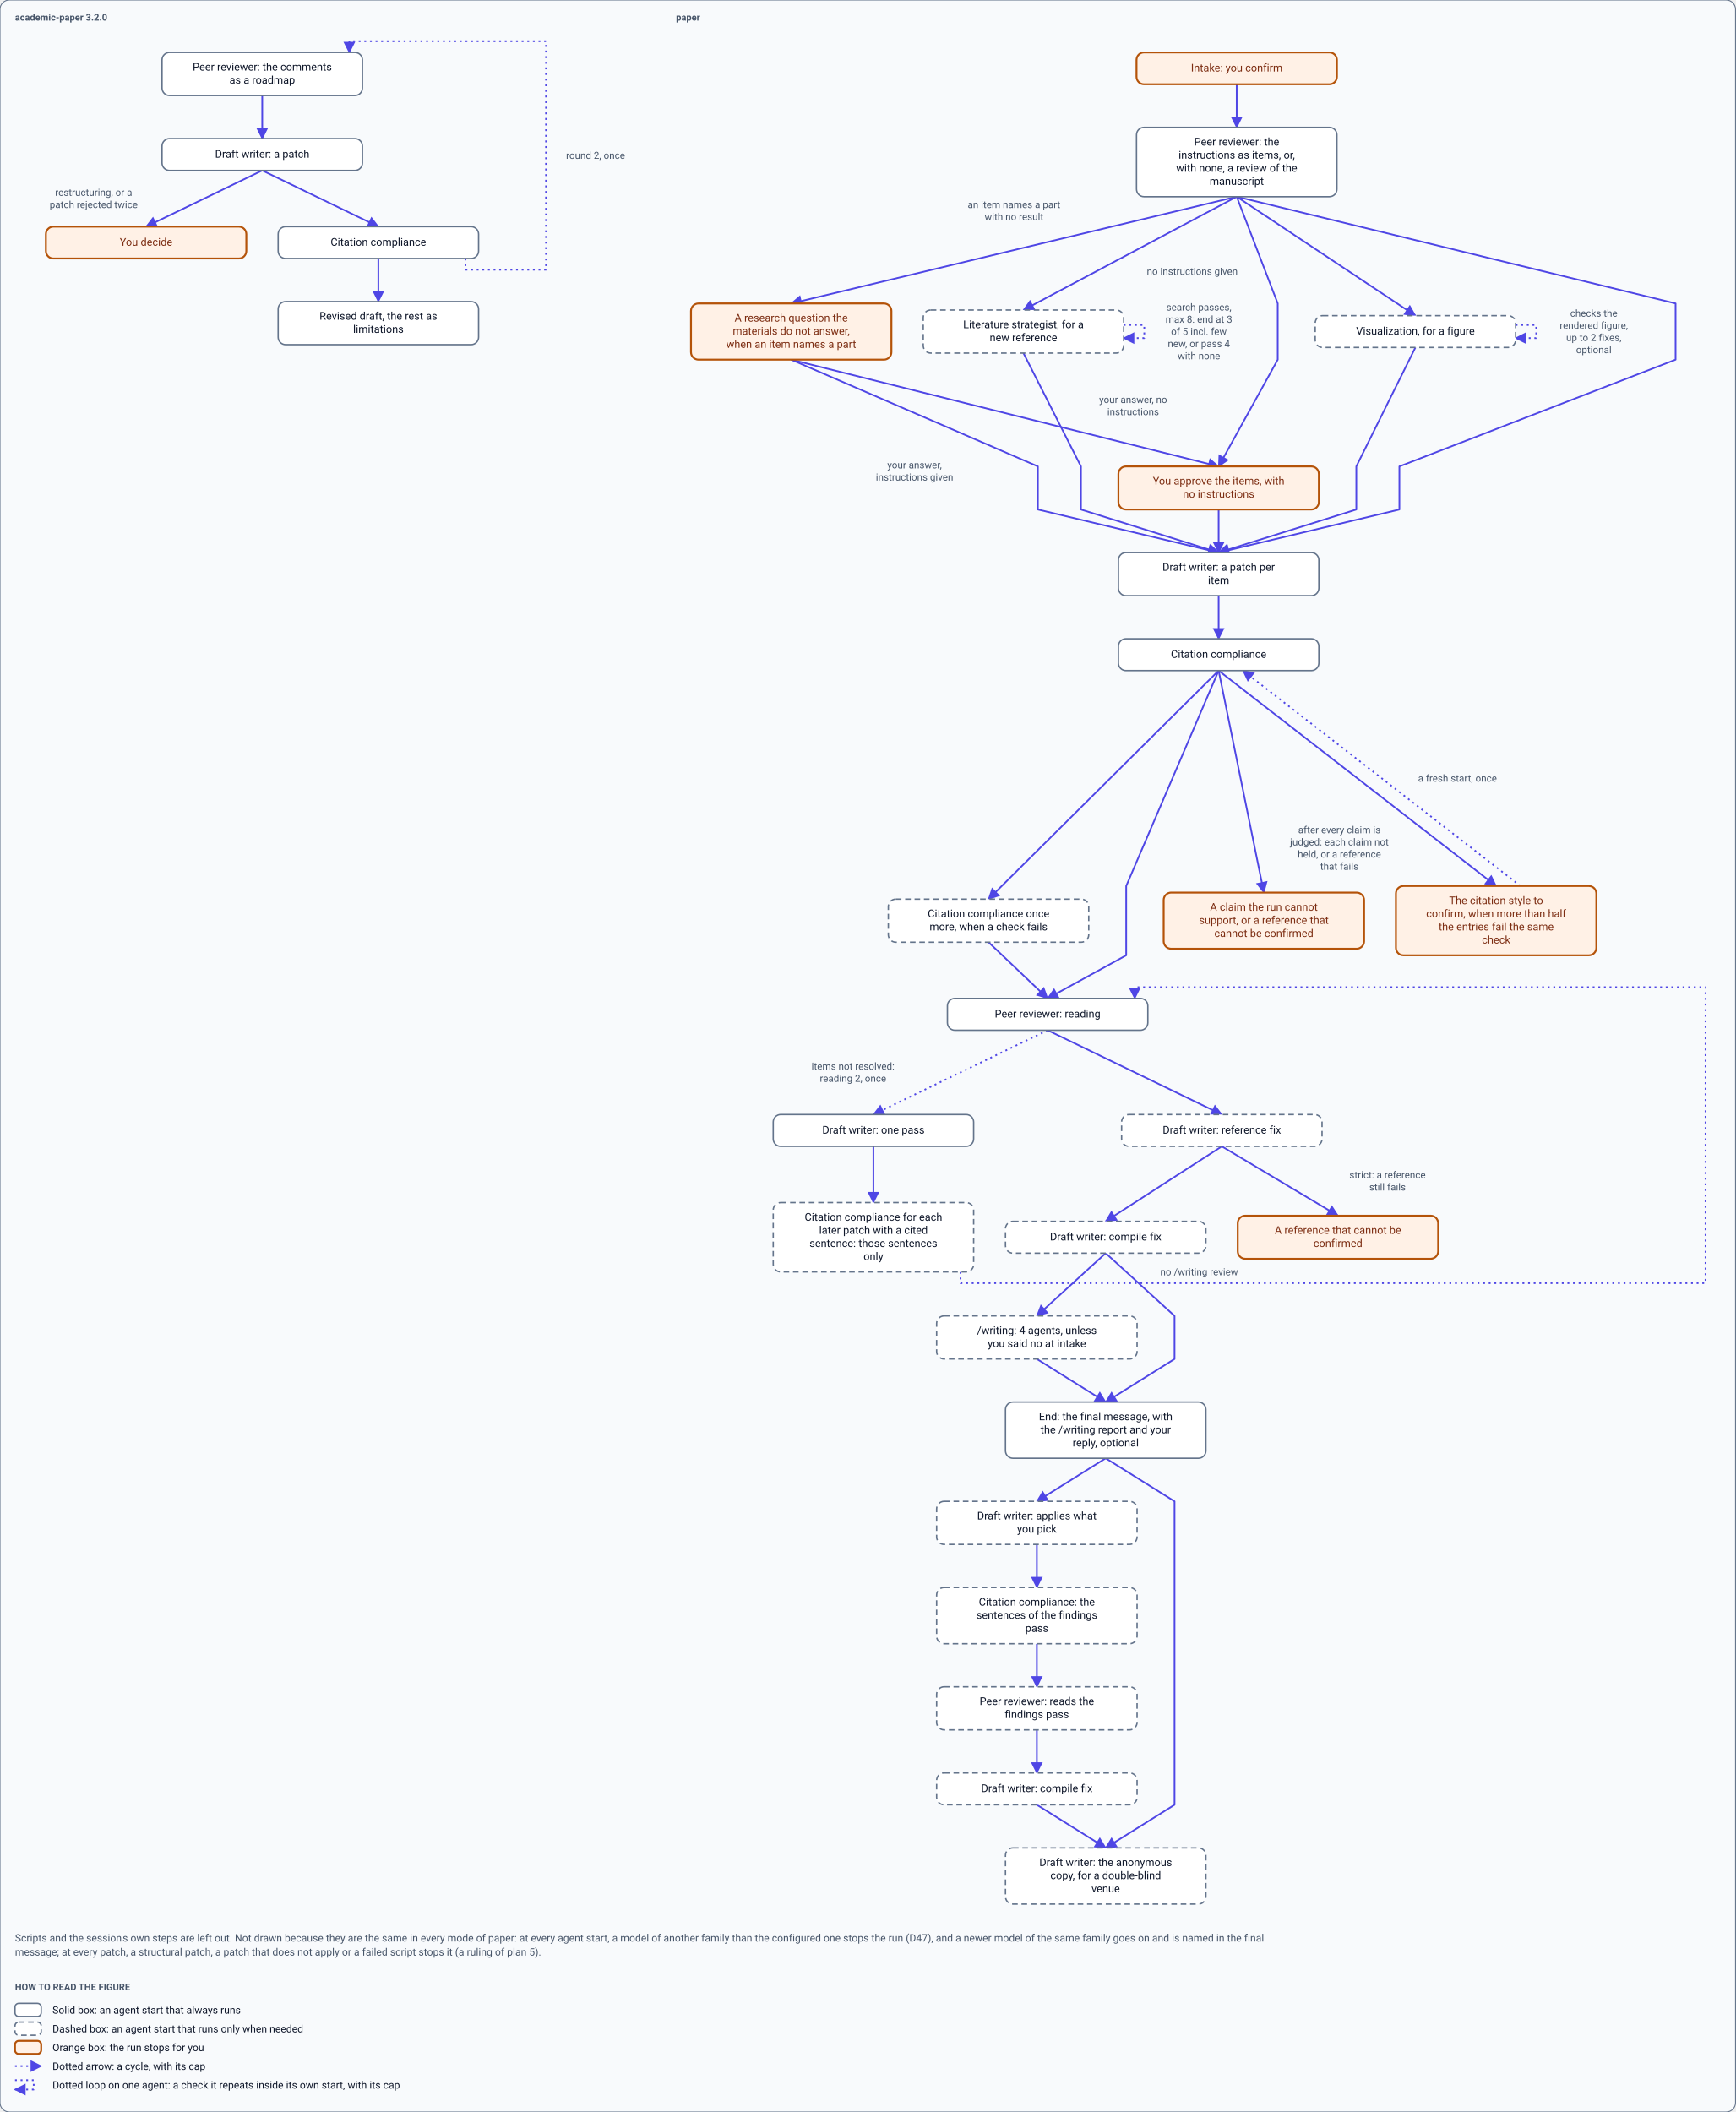
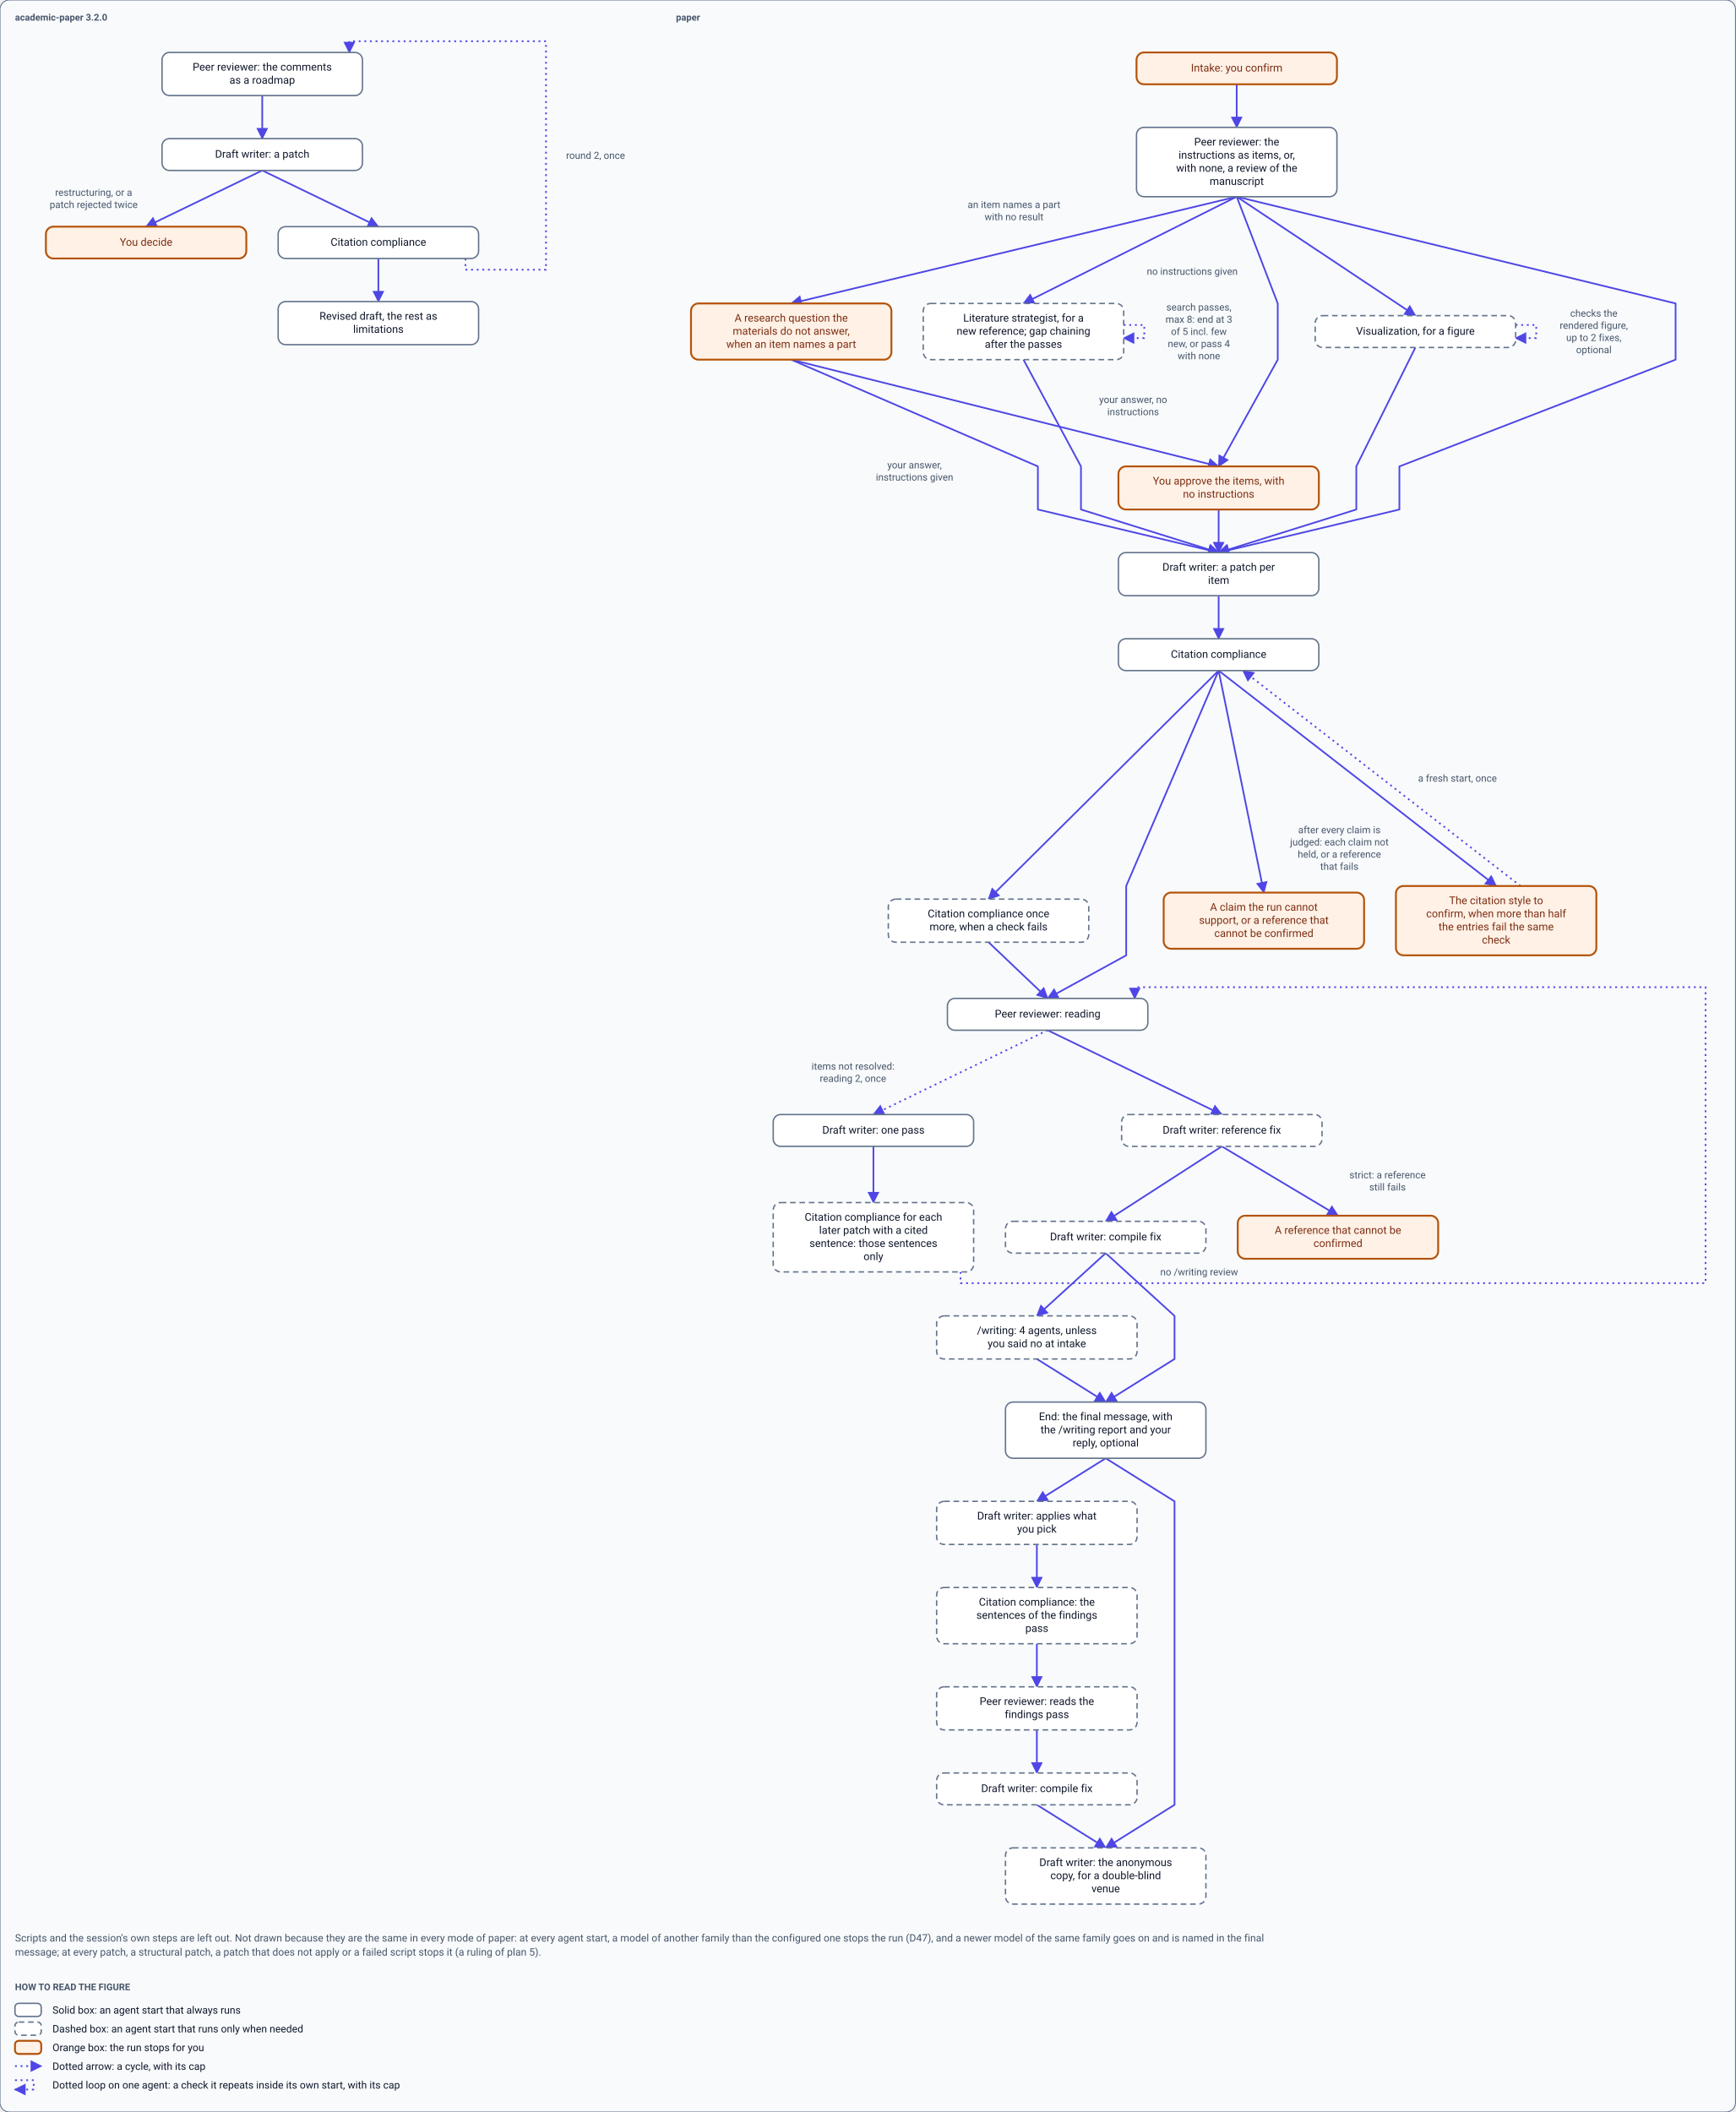
- <svg xmlns="http://www.w3.org/2000/svg" viewBox="0 0 1853.1 2255" width="1853.1" height="2255" role="img" aria-label="The revision mode, simple view. Boxes: academic-paper 3.2.0: Peer reviewer: the comments as a roadmap (agent); Draft writer: a patch (agent); You decide (stop); Citation compliance (agent); Revised draft, the rest as limitations (agent) | paper: Intake: you confirm (stop); Peer reviewer: the instructions as items, or, with none, a review of the manuscript (agent); A research question the materials do not answer, when an item names a part (stop); You approve the items, with no instructions (stop); Literature strategist, for a new reference (agent, only when needed); Visualization, for a figure (agent, only when needed); Draft writer: a patch per item (agent); Citation compliance (agent); Citation compliance once more, when a check fails (agent, only when needed); A claim the run cannot support, or a reference that cannot be confirmed (stop); The citation style to confirm, when more than half the entries fail the same check (stop); Peer reviewer: reading (agent); Draft writer: one pass (agent); Citation compliance for each later patch with a cited sentence: those sentences only (agent, only when needed); Draft writer: reference fix (agent, only when needed); A reference that cannot be confirmed (stop); Draft writer: compile fix (agent, only when needed); /writing: 4 agents, unless you said no at intake (agent, only when needed); End: the final message, with the /writing report and your reply, optional (agent); Draft writer: applies what you pick (agent, only when needed); Citation compliance: the sentences of the findings pass (agent, only when needed); Peer reviewer: reads the findings pass (agent, only when needed); Draft writer: compile fix (agent, only when needed); Draft writer: the anonymous copy, for a double-blind venue (agent, only when needed).">
+ <svg xmlns="http://www.w3.org/2000/svg" viewBox="0 0 1853.1 2255" width="1853.1" height="2255" role="img" aria-label="The revision mode, simple view. Boxes: academic-paper 3.2.0: Peer reviewer: the comments as a roadmap (agent); Draft writer: a patch (agent); You decide (stop); Citation compliance (agent); Revised draft, the rest as limitations (agent) | paper: Intake: you confirm (stop); Peer reviewer: the instructions as items, or, with none, a review of the manuscript (agent); A research question the materials do not answer, when an item names a part (stop); You approve the items, with no instructions (stop); Literature strategist, for a new reference; gap chaining after the passes (agent, only when needed); Visualization, for a figure (agent, only when needed); Draft writer: a patch per item (agent); Citation compliance (agent); Citation compliance once more, when a check fails (agent, only when needed); A claim the run cannot support, or a reference that cannot be confirmed (stop); The citation style to confirm, when more than half the entries fail the same check (stop); Peer reviewer: reading (agent); Draft writer: one pass (agent); Citation compliance for each later patch with a cited sentence: those sentences only (agent, only when needed); Draft writer: reference fix (agent, only when needed); A reference that cannot be confirmed (stop); Draft writer: compile fix (agent, only when needed); /writing: 4 agents, unless you said no at intake (agent, only when needed); End: the final message, with the /writing report and your reply, optional (agent); Draft writer: applies what you pick (agent, only when needed); Citation compliance: the sentences of the findings pass (agent, only when needed); Peer reviewer: reads the findings pass (agent, only when needed); Draft writer: compile fix (agent, only when needed); Draft writer: the anonymous copy, for a double-blind venue (agent, only when needed).">
  <defs>
    <marker id="arrow" viewBox="0 0 10 10" refX="9" refY="5" markerWidth="7" markerHeight="7" orient="auto">
      <path d="M0,0 L10,5 L0,10 z" fill="#4f46e5" />
    </marker>
  </defs>
  <rect x="0" y="0" width="1853.1" height="2255" rx="10" fill="#f8fafc" stroke="#64748b" />
  <text x="16" y="22" font-family="ui-sans-serif, -apple-system, 'Segoe UI', Roboto, Helvetica, Arial, sans-serif" font-size="10" fill="#475569" font-weight="700" text-anchor="start">academic-paper 3.2.0</text>
  <path d="M280,102 L280,148" fill="none" stroke="#4f46e5" stroke-width="1.8" marker-end="url(#arrow)" stroke-linejoin="round" />
  <path d="M280,182 L156,242" fill="none" stroke="#4f46e5" stroke-width="1.8" marker-end="url(#arrow)" stroke-linejoin="round" />
  <path d="M280,182 L404,242" fill="none" stroke="#4f46e5" stroke-width="1.8" marker-end="url(#arrow)" stroke-linejoin="round" />
  <path d="M404,276 L404,322" fill="none" stroke="#4f46e5" stroke-width="1.8" marker-end="url(#arrow)" stroke-linejoin="round" />
  <path d="M497,276 L497,288 L583,288 L583,44 L373,44 L373,56" fill="none" stroke="#4f46e5" stroke-width="1.8" stroke-dasharray="2 4" marker-end="url(#arrow)" stroke-linejoin="round" />
  <rect x="173" y="56" width="214" height="46" rx="8" fill="#ffffff" stroke="#64748b" stroke-width="1.5" />
  <text x="280" y="75.4" font-family="ui-sans-serif, -apple-system, 'Segoe UI', Roboto, Helvetica, Arial, sans-serif" font-size="11.5" fill="#0f172a" font-weight="400" text-anchor="middle">Peer reviewer: the comments</text>
  <text x="280" y="89.4" font-family="ui-sans-serif, -apple-system, 'Segoe UI', Roboto, Helvetica, Arial, sans-serif" font-size="11.5" fill="#0f172a" font-weight="400" text-anchor="middle">as a roadmap</text>
  <rect x="173" y="148" width="214" height="34" rx="8" fill="#ffffff" stroke="#64748b" stroke-width="1.5" />
  <text x="280" y="168.4" font-family="ui-sans-serif, -apple-system, 'Segoe UI', Roboto, Helvetica, Arial, sans-serif" font-size="11.5" fill="#0f172a" font-weight="400" text-anchor="middle">Draft writer: a patch</text>
  <rect x="49" y="242" width="214" height="34" rx="8" fill="#fff1e6" stroke="#b45309" stroke-width="2" />
  <text x="156" y="262.4" font-family="ui-sans-serif, -apple-system, 'Segoe UI', Roboto, Helvetica, Arial, sans-serif" font-size="11.5" fill="#7c2d12" font-weight="400" text-anchor="middle">You decide</text>
  <rect x="297" y="242" width="214" height="34" rx="8" fill="#ffffff" stroke="#64748b" stroke-width="1.5" />
  <text x="404" y="262.4" font-family="ui-sans-serif, -apple-system, 'Segoe UI', Roboto, Helvetica, Arial, sans-serif" font-size="11.5" fill="#0f172a" font-weight="400" text-anchor="middle">Citation compliance</text>
  <rect x="297" y="322" width="214" height="46" rx="8" fill="#ffffff" stroke="#64748b" stroke-width="1.5" />
  <text x="404" y="341.4" font-family="ui-sans-serif, -apple-system, 'Segoe UI', Roboto, Helvetica, Arial, sans-serif" font-size="11.5" fill="#0f172a" font-weight="400" text-anchor="middle">Revised draft, the rest as</text>
  <text x="404" y="355.4" font-family="ui-sans-serif, -apple-system, 'Segoe UI', Roboto, Helvetica, Arial, sans-serif" font-size="11.5" fill="#0f172a" font-weight="400" text-anchor="middle">limitations</text>
  <text x="100" y="209.1" font-family="ui-sans-serif, -apple-system, 'Segoe UI', Roboto, Helvetica, Arial, sans-serif" font-size="10.5" fill="#475569" font-weight="400" text-anchor="middle" stroke="#f8fafc" stroke-width="4" stroke-linejoin="round" paint-order="stroke">restructuring, or a</text>
  <text x="100" y="222.1" font-family="ui-sans-serif, -apple-system, 'Segoe UI', Roboto, Helvetica, Arial, sans-serif" font-size="10.5" fill="#475569" font-weight="400" text-anchor="middle" stroke="#f8fafc" stroke-width="4" stroke-linejoin="round" paint-order="stroke">patch rejected twice</text>
  <text x="635.9" y="169.6" font-family="ui-sans-serif, -apple-system, 'Segoe UI', Roboto, Helvetica, Arial, sans-serif" font-size="10.5" fill="#475569" font-weight="400" text-anchor="middle" stroke="#f8fafc" stroke-width="4" stroke-linejoin="round" paint-order="stroke">round 2, once</text>
  <text x="721.8" y="22" font-family="ui-sans-serif, -apple-system, 'Segoe UI', Roboto, Helvetica, Arial, sans-serif" font-size="10" fill="#475569" font-weight="700" text-anchor="start">paper</text>
  <path d="M1320.5,90 L1320.5,136" fill="none" stroke="#4f46e5" stroke-width="1.8" marker-end="url(#arrow)" stroke-linejoin="round" />
  <path d="M1320.5,210 L1364.3,324 L1364.3,384 L1301.2,498" fill="none" stroke="#4f46e5" stroke-width="1.8" marker-end="url(#arrow)" stroke-linejoin="round" />
  <path d="M1320.5,210 L844.8,324" fill="none" stroke="#4f46e5" stroke-width="1.8" marker-end="url(#arrow)" stroke-linejoin="round" />
  <path d="M844.8,384 L1301.2,498" fill="none" stroke="#4f46e5" stroke-width="1.8" marker-end="url(#arrow)" stroke-linejoin="round" />
  <path d="M844.8,384 L1108.2,498 L1108.2,544 L1301.2,590" fill="none" stroke="#4f46e5" stroke-width="1.8" marker-end="url(#arrow)" stroke-linejoin="round" />
  <path d="M1301.2,544 L1301.2,590" fill="none" stroke="#4f46e5" stroke-width="1.8" marker-end="url(#arrow)" stroke-linejoin="round" />
-   <path d="M1320.5,210 L1092.8,331" fill="none" stroke="#4f46e5" stroke-width="1.8" marker-end="url(#arrow)" stroke-linejoin="round" />
+   <path d="M1320.5,210 L1092.8,324" fill="none" stroke="#4f46e5" stroke-width="1.8" marker-end="url(#arrow)" stroke-linejoin="round" />
  <path d="M1320.5,210 L1511.3,337" fill="none" stroke="#4f46e5" stroke-width="1.8" marker-end="url(#arrow)" stroke-linejoin="round" />
  <path d="M1320.5,210 L1789.1,324 L1789.1,384 L1494.2,498 L1494.2,544 L1301.2,590" fill="none" stroke="#4f46e5" stroke-width="1.8" marker-end="url(#arrow)" stroke-linejoin="round" />
-   <path d="M1092.8,377 L1154.2,498 L1154.2,544 L1301.2,590" fill="none" stroke="#4f46e5" stroke-width="1.8" marker-end="url(#arrow)" stroke-linejoin="round" />
+   <path d="M1092.8,384 L1154.2,498 L1154.2,544 L1301.2,590" fill="none" stroke="#4f46e5" stroke-width="1.8" marker-end="url(#arrow)" stroke-linejoin="round" />
  <path d="M1511.3,371 L1448.2,498 L1448.2,544 L1301.2,590" fill="none" stroke="#4f46e5" stroke-width="1.8" marker-end="url(#arrow)" stroke-linejoin="round" />
  <path d="M1301.2,636 L1301.2,682" fill="none" stroke="#4f46e5" stroke-width="1.8" marker-end="url(#arrow)" stroke-linejoin="round" />
  <path d="M1301.2,716 L1349.5,953" fill="none" stroke="#4f46e5" stroke-width="1.8" marker-end="url(#arrow)" stroke-linejoin="round" />
  <path d="M1301.2,716 L1597.5,946" fill="none" stroke="#4f46e5" stroke-width="1.8" marker-end="url(#arrow)" stroke-linejoin="round" />
  <path d="M1301.2,716 L1055.5,960" fill="none" stroke="#4f46e5" stroke-width="1.8" marker-end="url(#arrow)" stroke-linejoin="round" />
  <path d="M1301.2,716 L1202.5,946 L1202.5,1020 L1118.6,1066" fill="none" stroke="#4f46e5" stroke-width="1.8" marker-end="url(#arrow)" stroke-linejoin="round" />
  <path d="M1055.5,1006 L1118.6,1066" fill="none" stroke="#4f46e5" stroke-width="1.8" marker-end="url(#arrow)" stroke-linejoin="round" />
  <path d="M1118.6,1100 L932.6,1190" fill="none" stroke="#4f46e5" stroke-width="1.8" stroke-dasharray="2 4" marker-end="url(#arrow)" stroke-linejoin="round" />
  <path d="M932.6,1224 L932.6,1284" fill="none" stroke="#4f46e5" stroke-width="1.8" marker-end="url(#arrow)" stroke-linejoin="round" />
  <path d="M1118.6,1100 L1304.6,1190" fill="none" stroke="#4f46e5" stroke-width="1.8" marker-end="url(#arrow)" stroke-linejoin="round" />
  <path d="M1304.6,1224 L1428.6,1298" fill="none" stroke="#4f46e5" stroke-width="1.8" marker-end="url(#arrow)" stroke-linejoin="round" />
  <path d="M1304.6,1224 L1180.6,1304" fill="none" stroke="#4f46e5" stroke-width="1.8" marker-end="url(#arrow)" stroke-linejoin="round" />
  <path d="M1180.6,1338 L1107.1,1405" fill="none" stroke="#4f46e5" stroke-width="1.8" marker-end="url(#arrow)" stroke-linejoin="round" />
  <path d="M1107.1,1451 L1180.6,1497" fill="none" stroke="#4f46e5" stroke-width="1.8" marker-end="url(#arrow)" stroke-linejoin="round" />
  <path d="M1180.6,1338 L1254.1,1405 L1254.1,1451 L1180.6,1497" fill="none" stroke="#4f46e5" stroke-width="1.8" marker-end="url(#arrow)" stroke-linejoin="round" />
  <path d="M1180.6,1557 L1107.1,1603" fill="none" stroke="#4f46e5" stroke-width="1.8" marker-end="url(#arrow)" stroke-linejoin="round" />
  <path d="M1107.1,1649 L1107.1,1695" fill="none" stroke="#4f46e5" stroke-width="1.8" marker-end="url(#arrow)" stroke-linejoin="round" />
  <path d="M1107.1,1755 L1107.1,1801" fill="none" stroke="#4f46e5" stroke-width="1.8" marker-end="url(#arrow)" stroke-linejoin="round" />
  <path d="M1107.1,1847 L1107.1,1893" fill="none" stroke="#4f46e5" stroke-width="1.8" marker-end="url(#arrow)" stroke-linejoin="round" />
  <path d="M1180.6,1557 L1254.1,1603 L1254.1,1649 L1254.1,1695 L1254.1,1755 L1254.1,1801 L1254.1,1847 L1254.1,1893 L1254.1,1927 L1180.6,1973" fill="none" stroke="#4f46e5" stroke-width="1.8" marker-end="url(#arrow)" stroke-linejoin="round" />
  <path d="M1107.1,1927 L1180.6,1973" fill="none" stroke="#4f46e5" stroke-width="1.8" marker-end="url(#arrow)" stroke-linejoin="round" />
  <path d="M1623.5,946 L1327.2,716" fill="none" stroke="#4f46e5" stroke-width="1.8" stroke-dasharray="2 4" marker-end="url(#arrow)" stroke-linejoin="round" />
  <path d="M1025.6,1358 L1025.6,1370 L1821.1,1370 L1821.1,1054 L1211.6,1054 L1211.6,1066" fill="none" stroke="#4f46e5" stroke-width="1.8" stroke-dasharray="2 4" marker-end="url(#arrow)" stroke-linejoin="round" />
  <path d="M1199.8,347 L1221.8,347 L1221.8,361 L1199.8,361" fill="none" stroke="#4f46e5" stroke-width="1.8" stroke-dasharray="2 4" marker-end="url(#arrow)" stroke-linejoin="round" />
  <path d="M1618.3,347 L1640.3,347 L1640.3,361 L1618.3,361" fill="none" stroke="#4f46e5" stroke-width="1.8" stroke-dasharray="2 4" marker-end="url(#arrow)" stroke-linejoin="round" />
  <rect x="1213.5" y="56" width="214" height="34" rx="8" fill="#fff1e6" stroke="#b45309" stroke-width="2" />
  <text x="1320.5" y="76.4" font-family="ui-sans-serif, -apple-system, 'Segoe UI', Roboto, Helvetica, Arial, sans-serif" font-size="11.5" fill="#7c2d12" font-weight="400" text-anchor="middle">Intake: you confirm</text>
  <rect x="1213.5" y="136" width="214" height="74" rx="8" fill="#ffffff" stroke="#64748b" stroke-width="1.5" />
  <text x="1320.5" y="155.4" font-family="ui-sans-serif, -apple-system, 'Segoe UI', Roboto, Helvetica, Arial, sans-serif" font-size="11.5" fill="#0f172a" font-weight="400" text-anchor="middle">Peer reviewer: the</text>
  <text x="1320.5" y="169.4" font-family="ui-sans-serif, -apple-system, 'Segoe UI', Roboto, Helvetica, Arial, sans-serif" font-size="11.5" fill="#0f172a" font-weight="400" text-anchor="middle">instructions as items, or,</text>
  <text x="1320.5" y="183.4" font-family="ui-sans-serif, -apple-system, 'Segoe UI', Roboto, Helvetica, Arial, sans-serif" font-size="11.5" fill="#0f172a" font-weight="400" text-anchor="middle">with none, a review of the</text>
  <text x="1320.5" y="197.4" font-family="ui-sans-serif, -apple-system, 'Segoe UI', Roboto, Helvetica, Arial, sans-serif" font-size="11.5" fill="#0f172a" font-weight="400" text-anchor="middle">manuscript</text>
  <rect x="737.8" y="324" width="214" height="60" rx="8" fill="#fff1e6" stroke="#b45309" stroke-width="2" />
  <text x="844.8" y="343.4" font-family="ui-sans-serif, -apple-system, 'Segoe UI', Roboto, Helvetica, Arial, sans-serif" font-size="11.5" fill="#7c2d12" font-weight="400" text-anchor="middle">A research question the</text>
  <text x="844.8" y="357.4" font-family="ui-sans-serif, -apple-system, 'Segoe UI', Roboto, Helvetica, Arial, sans-serif" font-size="11.5" fill="#7c2d12" font-weight="400" text-anchor="middle">materials do not answer,</text>
  <text x="844.8" y="371.4" font-family="ui-sans-serif, -apple-system, 'Segoe UI', Roboto, Helvetica, Arial, sans-serif" font-size="11.5" fill="#7c2d12" font-weight="400" text-anchor="middle">when an item names a part</text>
  <rect x="1194.2" y="498" width="214" height="46" rx="8" fill="#fff1e6" stroke="#b45309" stroke-width="2" />
  <text x="1301.2" y="517.4" font-family="ui-sans-serif, -apple-system, 'Segoe UI', Roboto, Helvetica, Arial, sans-serif" font-size="11.5" fill="#7c2d12" font-weight="400" text-anchor="middle">You approve the items, with</text>
  <text x="1301.2" y="531.4" font-family="ui-sans-serif, -apple-system, 'Segoe UI', Roboto, Helvetica, Arial, sans-serif" font-size="11.5" fill="#7c2d12" font-weight="400" text-anchor="middle">no instructions</text>
-   <rect x="985.8" y="331" width="214" height="46" rx="8" fill="#ffffff" stroke="#64748b" stroke-width="1.5" stroke-dasharray="6 4" />
-   <text x="1092.8" y="350.4" font-family="ui-sans-serif, -apple-system, 'Segoe UI', Roboto, Helvetica, Arial, sans-serif" font-size="11.5" fill="#0f172a" font-weight="400" text-anchor="middle">Literature strategist, for a</text>
-   <text x="1092.8" y="364.4" font-family="ui-sans-serif, -apple-system, 'Segoe UI', Roboto, Helvetica, Arial, sans-serif" font-size="11.5" fill="#0f172a" font-weight="400" text-anchor="middle">new reference</text>
+   <rect x="985.8" y="324" width="214" height="60" rx="8" fill="#ffffff" stroke="#64748b" stroke-width="1.5" stroke-dasharray="6 4" />
+   <text x="1092.8" y="343.4" font-family="ui-sans-serif, -apple-system, 'Segoe UI', Roboto, Helvetica, Arial, sans-serif" font-size="11.5" fill="#0f172a" font-weight="400" text-anchor="middle">Literature strategist, for a</text>
+   <text x="1092.8" y="357.4" font-family="ui-sans-serif, -apple-system, 'Segoe UI', Roboto, Helvetica, Arial, sans-serif" font-size="11.5" fill="#0f172a" font-weight="400" text-anchor="middle">new reference; gap chaining</text>
+   <text x="1092.8" y="371.4" font-family="ui-sans-serif, -apple-system, 'Segoe UI', Roboto, Helvetica, Arial, sans-serif" font-size="11.5" fill="#0f172a" font-weight="400" text-anchor="middle">after the passes</text>
  <rect x="1404.3" y="337" width="214" height="34" rx="8" fill="#ffffff" stroke="#64748b" stroke-width="1.5" stroke-dasharray="6 4" />
  <text x="1511.3" y="357.4" font-family="ui-sans-serif, -apple-system, 'Segoe UI', Roboto, Helvetica, Arial, sans-serif" font-size="11.5" fill="#0f172a" font-weight="400" text-anchor="middle">Visualization, for a figure</text>
  <rect x="1194.2" y="590" width="214" height="46" rx="8" fill="#ffffff" stroke="#64748b" stroke-width="1.5" />
  <text x="1301.2" y="609.4" font-family="ui-sans-serif, -apple-system, 'Segoe UI', Roboto, Helvetica, Arial, sans-serif" font-size="11.5" fill="#0f172a" font-weight="400" text-anchor="middle">Draft writer: a patch per</text>
  <text x="1301.2" y="623.4" font-family="ui-sans-serif, -apple-system, 'Segoe UI', Roboto, Helvetica, Arial, sans-serif" font-size="11.5" fill="#0f172a" font-weight="400" text-anchor="middle">item</text>
  <rect x="1194.2" y="682" width="214" height="34" rx="8" fill="#ffffff" stroke="#64748b" stroke-width="1.5" />
  <text x="1301.2" y="702.4" font-family="ui-sans-serif, -apple-system, 'Segoe UI', Roboto, Helvetica, Arial, sans-serif" font-size="11.5" fill="#0f172a" font-weight="400" text-anchor="middle">Citation compliance</text>
  <rect x="948.5" y="960" width="214" height="46" rx="8" fill="#ffffff" stroke="#64748b" stroke-width="1.5" stroke-dasharray="6 4" />
  <text x="1055.5" y="979.4" font-family="ui-sans-serif, -apple-system, 'Segoe UI', Roboto, Helvetica, Arial, sans-serif" font-size="11.5" fill="#0f172a" font-weight="400" text-anchor="middle">Citation compliance once</text>
  <text x="1055.5" y="993.4" font-family="ui-sans-serif, -apple-system, 'Segoe UI', Roboto, Helvetica, Arial, sans-serif" font-size="11.5" fill="#0f172a" font-weight="400" text-anchor="middle">more, when a check fails</text>
  <rect x="1242.5" y="953" width="214" height="60" rx="8" fill="#fff1e6" stroke="#b45309" stroke-width="2" />
  <text x="1349.5" y="972.4" font-family="ui-sans-serif, -apple-system, 'Segoe UI', Roboto, Helvetica, Arial, sans-serif" font-size="11.5" fill="#7c2d12" font-weight="400" text-anchor="middle">A claim the run cannot</text>
  <text x="1349.5" y="986.4" font-family="ui-sans-serif, -apple-system, 'Segoe UI', Roboto, Helvetica, Arial, sans-serif" font-size="11.5" fill="#7c2d12" font-weight="400" text-anchor="middle">support, or a reference that</text>
  <text x="1349.5" y="1000.4" font-family="ui-sans-serif, -apple-system, 'Segoe UI', Roboto, Helvetica, Arial, sans-serif" font-size="11.5" fill="#7c2d12" font-weight="400" text-anchor="middle">cannot be confirmed</text>
  <rect x="1490.5" y="946" width="214" height="74" rx="8" fill="#fff1e6" stroke="#b45309" stroke-width="2" />
  <text x="1597.5" y="965.4" font-family="ui-sans-serif, -apple-system, 'Segoe UI', Roboto, Helvetica, Arial, sans-serif" font-size="11.5" fill="#7c2d12" font-weight="400" text-anchor="middle">The citation style to</text>
  <text x="1597.5" y="979.4" font-family="ui-sans-serif, -apple-system, 'Segoe UI', Roboto, Helvetica, Arial, sans-serif" font-size="11.5" fill="#7c2d12" font-weight="400" text-anchor="middle">confirm, when more than half</text>
  <text x="1597.5" y="993.4" font-family="ui-sans-serif, -apple-system, 'Segoe UI', Roboto, Helvetica, Arial, sans-serif" font-size="11.5" fill="#7c2d12" font-weight="400" text-anchor="middle">the entries fail the same</text>
  <text x="1597.5" y="1007.4" font-family="ui-sans-serif, -apple-system, 'Segoe UI', Roboto, Helvetica, Arial, sans-serif" font-size="11.5" fill="#7c2d12" font-weight="400" text-anchor="middle">check</text>
  <rect x="1011.6" y="1066" width="214" height="34" rx="8" fill="#ffffff" stroke="#64748b" stroke-width="1.5" />
  <text x="1118.6" y="1086.4" font-family="ui-sans-serif, -apple-system, 'Segoe UI', Roboto, Helvetica, Arial, sans-serif" font-size="11.5" fill="#0f172a" font-weight="400" text-anchor="middle">Peer reviewer: reading</text>
  <rect x="825.6" y="1190" width="214" height="34" rx="8" fill="#ffffff" stroke="#64748b" stroke-width="1.5" />
  <text x="932.6" y="1210.4" font-family="ui-sans-serif, -apple-system, 'Segoe UI', Roboto, Helvetica, Arial, sans-serif" font-size="11.5" fill="#0f172a" font-weight="400" text-anchor="middle">Draft writer: one pass</text>
  <rect x="825.6" y="1284" width="214" height="74" rx="8" fill="#ffffff" stroke="#64748b" stroke-width="1.5" stroke-dasharray="6 4" />
  <text x="932.6" y="1303.4" font-family="ui-sans-serif, -apple-system, 'Segoe UI', Roboto, Helvetica, Arial, sans-serif" font-size="11.5" fill="#0f172a" font-weight="400" text-anchor="middle">Citation compliance for each</text>
  <text x="932.6" y="1317.4" font-family="ui-sans-serif, -apple-system, 'Segoe UI', Roboto, Helvetica, Arial, sans-serif" font-size="11.5" fill="#0f172a" font-weight="400" text-anchor="middle">later patch with a cited</text>
  <text x="932.6" y="1331.4" font-family="ui-sans-serif, -apple-system, 'Segoe UI', Roboto, Helvetica, Arial, sans-serif" font-size="11.5" fill="#0f172a" font-weight="400" text-anchor="middle">sentence: those sentences</text>
  <text x="932.6" y="1345.4" font-family="ui-sans-serif, -apple-system, 'Segoe UI', Roboto, Helvetica, Arial, sans-serif" font-size="11.5" fill="#0f172a" font-weight="400" text-anchor="middle">only</text>
  <rect x="1197.6" y="1190" width="214" height="34" rx="8" fill="#ffffff" stroke="#64748b" stroke-width="1.5" stroke-dasharray="6 4" />
  <text x="1304.6" y="1210.4" font-family="ui-sans-serif, -apple-system, 'Segoe UI', Roboto, Helvetica, Arial, sans-serif" font-size="11.5" fill="#0f172a" font-weight="400" text-anchor="middle">Draft writer: reference fix</text>
  <rect x="1321.6" y="1298" width="214" height="46" rx="8" fill="#fff1e6" stroke="#b45309" stroke-width="2" />
  <text x="1428.6" y="1317.4" font-family="ui-sans-serif, -apple-system, 'Segoe UI', Roboto, Helvetica, Arial, sans-serif" font-size="11.5" fill="#7c2d12" font-weight="400" text-anchor="middle">A reference that cannot be</text>
  <text x="1428.6" y="1331.4" font-family="ui-sans-serif, -apple-system, 'Segoe UI', Roboto, Helvetica, Arial, sans-serif" font-size="11.5" fill="#7c2d12" font-weight="400" text-anchor="middle">confirmed</text>
  <rect x="1073.6" y="1304" width="214" height="34" rx="8" fill="#ffffff" stroke="#64748b" stroke-width="1.5" stroke-dasharray="6 4" />
  <text x="1180.6" y="1324.4" font-family="ui-sans-serif, -apple-system, 'Segoe UI', Roboto, Helvetica, Arial, sans-serif" font-size="11.5" fill="#0f172a" font-weight="400" text-anchor="middle">Draft writer: compile fix</text>
  <rect x="1000.1" y="1405" width="214" height="46" rx="8" fill="#ffffff" stroke="#64748b" stroke-width="1.5" stroke-dasharray="6 4" />
  <text x="1107.1" y="1424.4" font-family="ui-sans-serif, -apple-system, 'Segoe UI', Roboto, Helvetica, Arial, sans-serif" font-size="11.5" fill="#0f172a" font-weight="400" text-anchor="middle">/writing: 4 agents, unless</text>
  <text x="1107.1" y="1438.4" font-family="ui-sans-serif, -apple-system, 'Segoe UI', Roboto, Helvetica, Arial, sans-serif" font-size="11.5" fill="#0f172a" font-weight="400" text-anchor="middle">you said no at intake</text>
  <rect x="1073.6" y="1497" width="214" height="60" rx="8" fill="#ffffff" stroke="#64748b" stroke-width="1.5" />
  <text x="1180.6" y="1516.4" font-family="ui-sans-serif, -apple-system, 'Segoe UI', Roboto, Helvetica, Arial, sans-serif" font-size="11.5" fill="#0f172a" font-weight="400" text-anchor="middle">End: the final message, with</text>
  <text x="1180.6" y="1530.4" font-family="ui-sans-serif, -apple-system, 'Segoe UI', Roboto, Helvetica, Arial, sans-serif" font-size="11.5" fill="#0f172a" font-weight="400" text-anchor="middle">the /writing report and your</text>
  <text x="1180.6" y="1544.4" font-family="ui-sans-serif, -apple-system, 'Segoe UI', Roboto, Helvetica, Arial, sans-serif" font-size="11.5" fill="#0f172a" font-weight="400" text-anchor="middle">reply, optional</text>
  <rect x="1000.1" y="1603" width="214" height="46" rx="8" fill="#ffffff" stroke="#64748b" stroke-width="1.5" stroke-dasharray="6 4" />
  <text x="1107.1" y="1622.4" font-family="ui-sans-serif, -apple-system, 'Segoe UI', Roboto, Helvetica, Arial, sans-serif" font-size="11.5" fill="#0f172a" font-weight="400" text-anchor="middle">Draft writer: applies what</text>
  <text x="1107.1" y="1636.4" font-family="ui-sans-serif, -apple-system, 'Segoe UI', Roboto, Helvetica, Arial, sans-serif" font-size="11.5" fill="#0f172a" font-weight="400" text-anchor="middle">you pick</text>
  <rect x="1000.1" y="1695" width="214" height="60" rx="8" fill="#ffffff" stroke="#64748b" stroke-width="1.5" stroke-dasharray="6 4" />
  <text x="1107.1" y="1714.4" font-family="ui-sans-serif, -apple-system, 'Segoe UI', Roboto, Helvetica, Arial, sans-serif" font-size="11.5" fill="#0f172a" font-weight="400" text-anchor="middle">Citation compliance: the</text>
  <text x="1107.1" y="1728.4" font-family="ui-sans-serif, -apple-system, 'Segoe UI', Roboto, Helvetica, Arial, sans-serif" font-size="11.5" fill="#0f172a" font-weight="400" text-anchor="middle">sentences of the findings</text>
  <text x="1107.1" y="1742.4" font-family="ui-sans-serif, -apple-system, 'Segoe UI', Roboto, Helvetica, Arial, sans-serif" font-size="11.5" fill="#0f172a" font-weight="400" text-anchor="middle">pass</text>
  <rect x="1000.1" y="1801" width="214" height="46" rx="8" fill="#ffffff" stroke="#64748b" stroke-width="1.5" stroke-dasharray="6 4" />
  <text x="1107.1" y="1820.4" font-family="ui-sans-serif, -apple-system, 'Segoe UI', Roboto, Helvetica, Arial, sans-serif" font-size="11.5" fill="#0f172a" font-weight="400" text-anchor="middle">Peer reviewer: reads the</text>
  <text x="1107.1" y="1834.4" font-family="ui-sans-serif, -apple-system, 'Segoe UI', Roboto, Helvetica, Arial, sans-serif" font-size="11.5" fill="#0f172a" font-weight="400" text-anchor="middle">findings pass</text>
  <rect x="1000.1" y="1893" width="214" height="34" rx="8" fill="#ffffff" stroke="#64748b" stroke-width="1.5" stroke-dasharray="6 4" />
  <text x="1107.1" y="1913.4" font-family="ui-sans-serif, -apple-system, 'Segoe UI', Roboto, Helvetica, Arial, sans-serif" font-size="11.5" fill="#0f172a" font-weight="400" text-anchor="middle">Draft writer: compile fix</text>
  <rect x="1073.6" y="1973" width="214" height="60" rx="8" fill="#ffffff" stroke="#64748b" stroke-width="1.5" stroke-dasharray="6 4" />
  <text x="1180.6" y="1992.4" font-family="ui-sans-serif, -apple-system, 'Segoe UI', Roboto, Helvetica, Arial, sans-serif" font-size="11.5" fill="#0f172a" font-weight="400" text-anchor="middle">Draft writer: the anonymous</text>
  <text x="1180.6" y="2006.4" font-family="ui-sans-serif, -apple-system, 'Segoe UI', Roboto, Helvetica, Arial, sans-serif" font-size="11.5" fill="#0f172a" font-weight="400" text-anchor="middle">copy, for a double-blind</text>
  <text x="1180.6" y="2020.4" font-family="ui-sans-serif, -apple-system, 'Segoe UI', Roboto, Helvetica, Arial, sans-serif" font-size="11.5" fill="#0f172a" font-weight="400" text-anchor="middle">venue</text>
  <text x="1273" y="293.4" font-family="ui-sans-serif, -apple-system, 'Segoe UI', Roboto, Helvetica, Arial, sans-serif" font-size="10.5" fill="#475569" font-weight="400" text-anchor="middle" stroke="#f8fafc" stroke-width="4" stroke-linejoin="round" paint-order="stroke">no instructions given</text>
  <text x="1082.7" y="222.1" font-family="ui-sans-serif, -apple-system, 'Segoe UI', Roboto, Helvetica, Arial, sans-serif" font-size="10.5" fill="#475569" font-weight="400" text-anchor="middle" stroke="#f8fafc" stroke-width="4" stroke-linejoin="round" paint-order="stroke">an item names a part</text>
  <text x="1082.7" y="235.1" font-family="ui-sans-serif, -apple-system, 'Segoe UI', Roboto, Helvetica, Arial, sans-serif" font-size="10.5" fill="#475569" font-weight="400" text-anchor="middle" stroke="#f8fafc" stroke-width="4" stroke-linejoin="round" paint-order="stroke">with no result</text>
  <text x="1209.9" y="430.3" font-family="ui-sans-serif, -apple-system, 'Segoe UI', Roboto, Helvetica, Arial, sans-serif" font-size="10.5" fill="#475569" font-weight="400" text-anchor="middle" stroke="#f8fafc" stroke-width="4" stroke-linejoin="round" paint-order="stroke">your answer, no</text>
  <text x="1209.9" y="443.3" font-family="ui-sans-serif, -apple-system, 'Segoe UI', Roboto, Helvetica, Arial, sans-serif" font-size="10.5" fill="#475569" font-weight="400" text-anchor="middle" stroke="#f8fafc" stroke-width="4" stroke-linejoin="round" paint-order="stroke">instructions</text>
  <text x="976.5" y="500.1" font-family="ui-sans-serif, -apple-system, 'Segoe UI', Roboto, Helvetica, Arial, sans-serif" font-size="10.5" fill="#475569" font-weight="400" text-anchor="middle" stroke="#f8fafc" stroke-width="4" stroke-linejoin="round" paint-order="stroke">your answer,</text>
  <text x="976.5" y="513.1" font-family="ui-sans-serif, -apple-system, 'Segoe UI', Roboto, Helvetica, Arial, sans-serif" font-size="10.5" fill="#475569" font-weight="400" text-anchor="middle" stroke="#f8fafc" stroke-width="4" stroke-linejoin="round" paint-order="stroke">instructions given</text>
  <text x="1430.1" y="889.7" font-family="ui-sans-serif, -apple-system, 'Segoe UI', Roboto, Helvetica, Arial, sans-serif" font-size="10.5" fill="#475569" font-weight="400" text-anchor="middle" stroke="#f8fafc" stroke-width="4" stroke-linejoin="round" paint-order="stroke">after every claim is</text>
  <text x="1430.1" y="902.7" font-family="ui-sans-serif, -apple-system, 'Segoe UI', Roboto, Helvetica, Arial, sans-serif" font-size="10.5" fill="#475569" font-weight="400" text-anchor="middle" stroke="#f8fafc" stroke-width="4" stroke-linejoin="round" paint-order="stroke">judged: each claim not</text>
  <text x="1430.1" y="915.7" font-family="ui-sans-serif, -apple-system, 'Segoe UI', Roboto, Helvetica, Arial, sans-serif" font-size="10.5" fill="#475569" font-weight="400" text-anchor="middle" stroke="#f8fafc" stroke-width="4" stroke-linejoin="round" paint-order="stroke">held, or a reference</text>
  <text x="1430.1" y="928.7" font-family="ui-sans-serif, -apple-system, 'Segoe UI', Roboto, Helvetica, Arial, sans-serif" font-size="10.5" fill="#475569" font-weight="400" text-anchor="middle" stroke="#f8fafc" stroke-width="4" stroke-linejoin="round" paint-order="stroke">that fails</text>
  <text x="910.8" y="1142.1" font-family="ui-sans-serif, -apple-system, 'Segoe UI', Roboto, Helvetica, Arial, sans-serif" font-size="10.5" fill="#475569" font-weight="400" text-anchor="middle" stroke="#f8fafc" stroke-width="4" stroke-linejoin="round" paint-order="stroke">items not resolved:</text>
  <text x="910.8" y="1155.1" font-family="ui-sans-serif, -apple-system, 'Segoe UI', Roboto, Helvetica, Arial, sans-serif" font-size="10.5" fill="#475569" font-weight="400" text-anchor="middle" stroke="#f8fafc" stroke-width="4" stroke-linejoin="round" paint-order="stroke">reading 2, once</text>
  <text x="1481.5" y="1258.1" font-family="ui-sans-serif, -apple-system, 'Segoe UI', Roboto, Helvetica, Arial, sans-serif" font-size="10.5" fill="#475569" font-weight="400" text-anchor="middle" stroke="#f8fafc" stroke-width="4" stroke-linejoin="round" paint-order="stroke">strict: a reference</text>
  <text x="1481.5" y="1271.1" font-family="ui-sans-serif, -apple-system, 'Segoe UI', Roboto, Helvetica, Arial, sans-serif" font-size="10.5" fill="#475569" font-weight="400" text-anchor="middle" stroke="#f8fafc" stroke-width="4" stroke-linejoin="round" paint-order="stroke">still fails</text>
  <text x="1280.4" y="1361.7" font-family="ui-sans-serif, -apple-system, 'Segoe UI', Roboto, Helvetica, Arial, sans-serif" font-size="10.5" fill="#475569" font-weight="400" text-anchor="middle" stroke="#f8fafc" stroke-width="4" stroke-linejoin="round" paint-order="stroke">no /writing review</text>
  <text x="1556.2" y="834.6" font-family="ui-sans-serif, -apple-system, 'Segoe UI', Roboto, Helvetica, Arial, sans-serif" font-size="10.5" fill="#475569" font-weight="400" text-anchor="middle" stroke="#f8fafc" stroke-width="4" stroke-linejoin="round" paint-order="stroke">a fresh start, once</text>
  <text x="1280.1" y="331.6" font-family="ui-sans-serif, -apple-system, 'Segoe UI', Roboto, Helvetica, Arial, sans-serif" font-size="10.5" fill="#475569" font-weight="400" text-anchor="middle" stroke="#f8fafc" stroke-width="4" stroke-linejoin="round" paint-order="stroke">search passes,</text>
  <text x="1280.1" y="344.6" font-family="ui-sans-serif, -apple-system, 'Segoe UI', Roboto, Helvetica, Arial, sans-serif" font-size="10.5" fill="#475569" font-weight="400" text-anchor="middle" stroke="#f8fafc" stroke-width="4" stroke-linejoin="round" paint-order="stroke">max 8: end at 3</text>
  <text x="1280.1" y="357.6" font-family="ui-sans-serif, -apple-system, 'Segoe UI', Roboto, Helvetica, Arial, sans-serif" font-size="10.5" fill="#475569" font-weight="400" text-anchor="middle" stroke="#f8fafc" stroke-width="4" stroke-linejoin="round" paint-order="stroke">of 5 incl. few</text>
  <text x="1280.1" y="370.6" font-family="ui-sans-serif, -apple-system, 'Segoe UI', Roboto, Helvetica, Arial, sans-serif" font-size="10.5" fill="#475569" font-weight="400" text-anchor="middle" stroke="#f8fafc" stroke-width="4" stroke-linejoin="round" paint-order="stroke">new, or pass 4</text>
  <text x="1280.1" y="383.6" font-family="ui-sans-serif, -apple-system, 'Segoe UI', Roboto, Helvetica, Arial, sans-serif" font-size="10.5" fill="#475569" font-weight="400" text-anchor="middle" stroke="#f8fafc" stroke-width="4" stroke-linejoin="round" paint-order="stroke">with none</text>
  <text x="1701.8" y="338.1" font-family="ui-sans-serif, -apple-system, 'Segoe UI', Roboto, Helvetica, Arial, sans-serif" font-size="10.5" fill="#475569" font-weight="400" text-anchor="middle" stroke="#f8fafc" stroke-width="4" stroke-linejoin="round" paint-order="stroke">checks the</text>
  <text x="1701.8" y="351.1" font-family="ui-sans-serif, -apple-system, 'Segoe UI', Roboto, Helvetica, Arial, sans-serif" font-size="10.5" fill="#475569" font-weight="400" text-anchor="middle" stroke="#f8fafc" stroke-width="4" stroke-linejoin="round" paint-order="stroke">rendered figure,</text>
  <text x="1701.8" y="364.1" font-family="ui-sans-serif, -apple-system, 'Segoe UI', Roboto, Helvetica, Arial, sans-serif" font-size="10.5" fill="#475569" font-weight="400" text-anchor="middle" stroke="#f8fafc" stroke-width="4" stroke-linejoin="round" paint-order="stroke">up to 2 fixes,</text>
  <text x="1701.8" y="377.1" font-family="ui-sans-serif, -apple-system, 'Segoe UI', Roboto, Helvetica, Arial, sans-serif" font-size="10.5" fill="#475569" font-weight="400" text-anchor="middle" stroke="#f8fafc" stroke-width="4" stroke-linejoin="round" paint-order="stroke">optional</text>
  <text x="16" y="2073" font-family="ui-sans-serif, -apple-system, 'Segoe UI', Roboto, Helvetica, Arial, sans-serif" font-size="11" fill="#475569" font-weight="400" text-anchor="start">Scripts and the session's own steps are left out. Not drawn because they are the same in every mode of paper: at every agent start, a model of another family than the configured one stops the run (D47), and a newer model of the same family goes on and is named in the final</text>
  <text x="16" y="2088" font-family="ui-sans-serif, -apple-system, 'Segoe UI', Roboto, Helvetica, Arial, sans-serif" font-size="11" fill="#475569" font-weight="400" text-anchor="start">message; at every patch, a structural patch, a patch that does not apply or a failed script stops it (a ruling of plan 5).</text>
  <text x="16" y="2125" font-family="ui-sans-serif, -apple-system, 'Segoe UI', Roboto, Helvetica, Arial, sans-serif" font-size="10" fill="#475569" font-weight="700" text-anchor="start">HOW TO READ THE FIGURE</text>
  <rect x="16" y="2139" width="28" height="14" rx="4" fill="#ffffff" stroke="#64748b" stroke-width="1.5" />
  <text x="56" y="2150" font-family="ui-sans-serif, -apple-system, 'Segoe UI', Roboto, Helvetica, Arial, sans-serif" font-size="11" fill="#0f172a" font-weight="400" text-anchor="start">Solid box: an agent start that always runs</text>
  <rect x="16" y="2159" width="28" height="14" rx="4" fill="#ffffff" stroke="#64748b" stroke-width="1.5" stroke-dasharray="6 4" />
  <text x="56" y="2170" font-family="ui-sans-serif, -apple-system, 'Segoe UI', Roboto, Helvetica, Arial, sans-serif" font-size="11" fill="#0f172a" font-weight="400" text-anchor="start">Dashed box: an agent start that runs only when needed</text>
  <rect x="16" y="2179" width="28" height="14" rx="4" fill="#fff1e6" stroke="#b45309" stroke-width="2" />
  <text x="56" y="2190" font-family="ui-sans-serif, -apple-system, 'Segoe UI', Roboto, Helvetica, Arial, sans-serif" font-size="11" fill="#0f172a" font-weight="400" text-anchor="start">Orange box: the run stops for you</text>
  <path d="M16,2206 L44,2206" fill="none" stroke="#4f46e5" stroke-width="1.8" stroke-dasharray="2 4" marker-end="url(#arrow)" stroke-linejoin="round" />
  <text x="56" y="2210" font-family="ui-sans-serif, -apple-system, 'Segoe UI', Roboto, Helvetica, Arial, sans-serif" font-size="11" fill="#0f172a" font-weight="400" text-anchor="start">Dotted arrow: a cycle, with its cap</text>
  <path d="M16,2221 L36,2221 L36,2231 L16,2231" fill="none" stroke="#4f46e5" stroke-width="1.8" stroke-dasharray="2 4" marker-end="url(#arrow)" stroke-linejoin="round" />
  <text x="56" y="2230" font-family="ui-sans-serif, -apple-system, 'Segoe UI', Roboto, Helvetica, Arial, sans-serif" font-size="11" fill="#0f172a" font-weight="400" text-anchor="start">Dotted loop on one agent: a check it repeats inside its own start, with its cap</text>
</svg>
